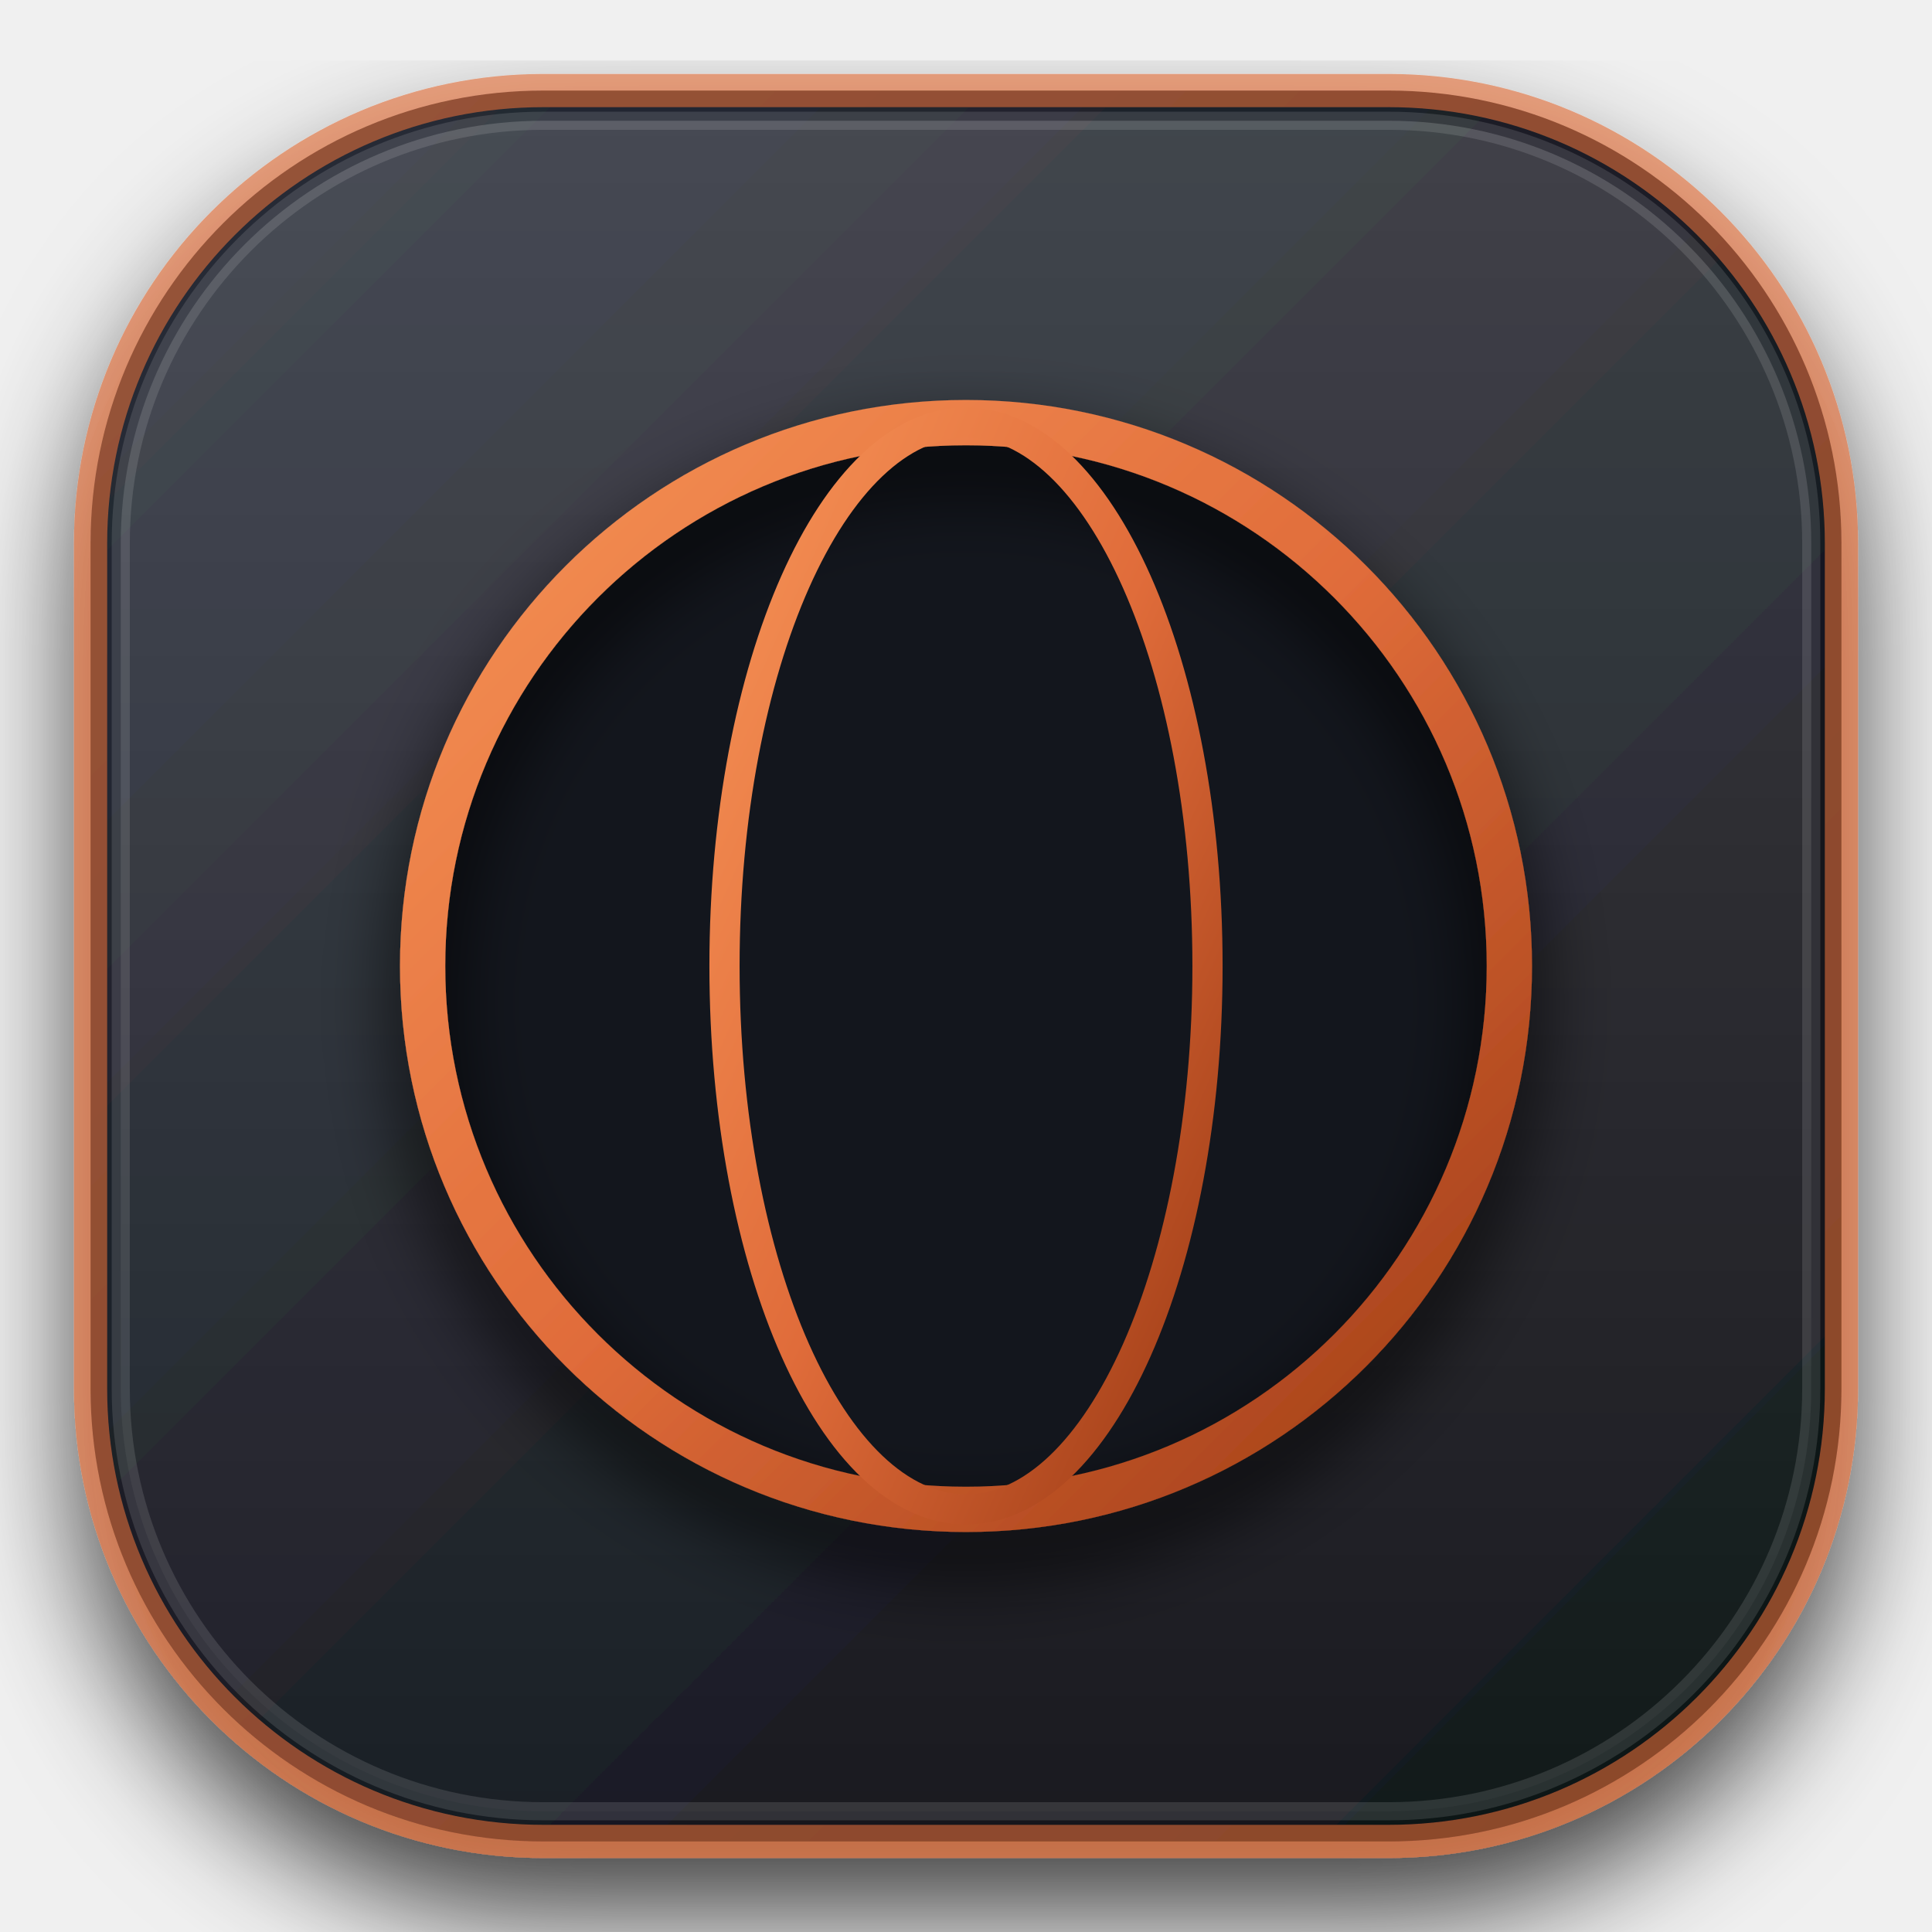
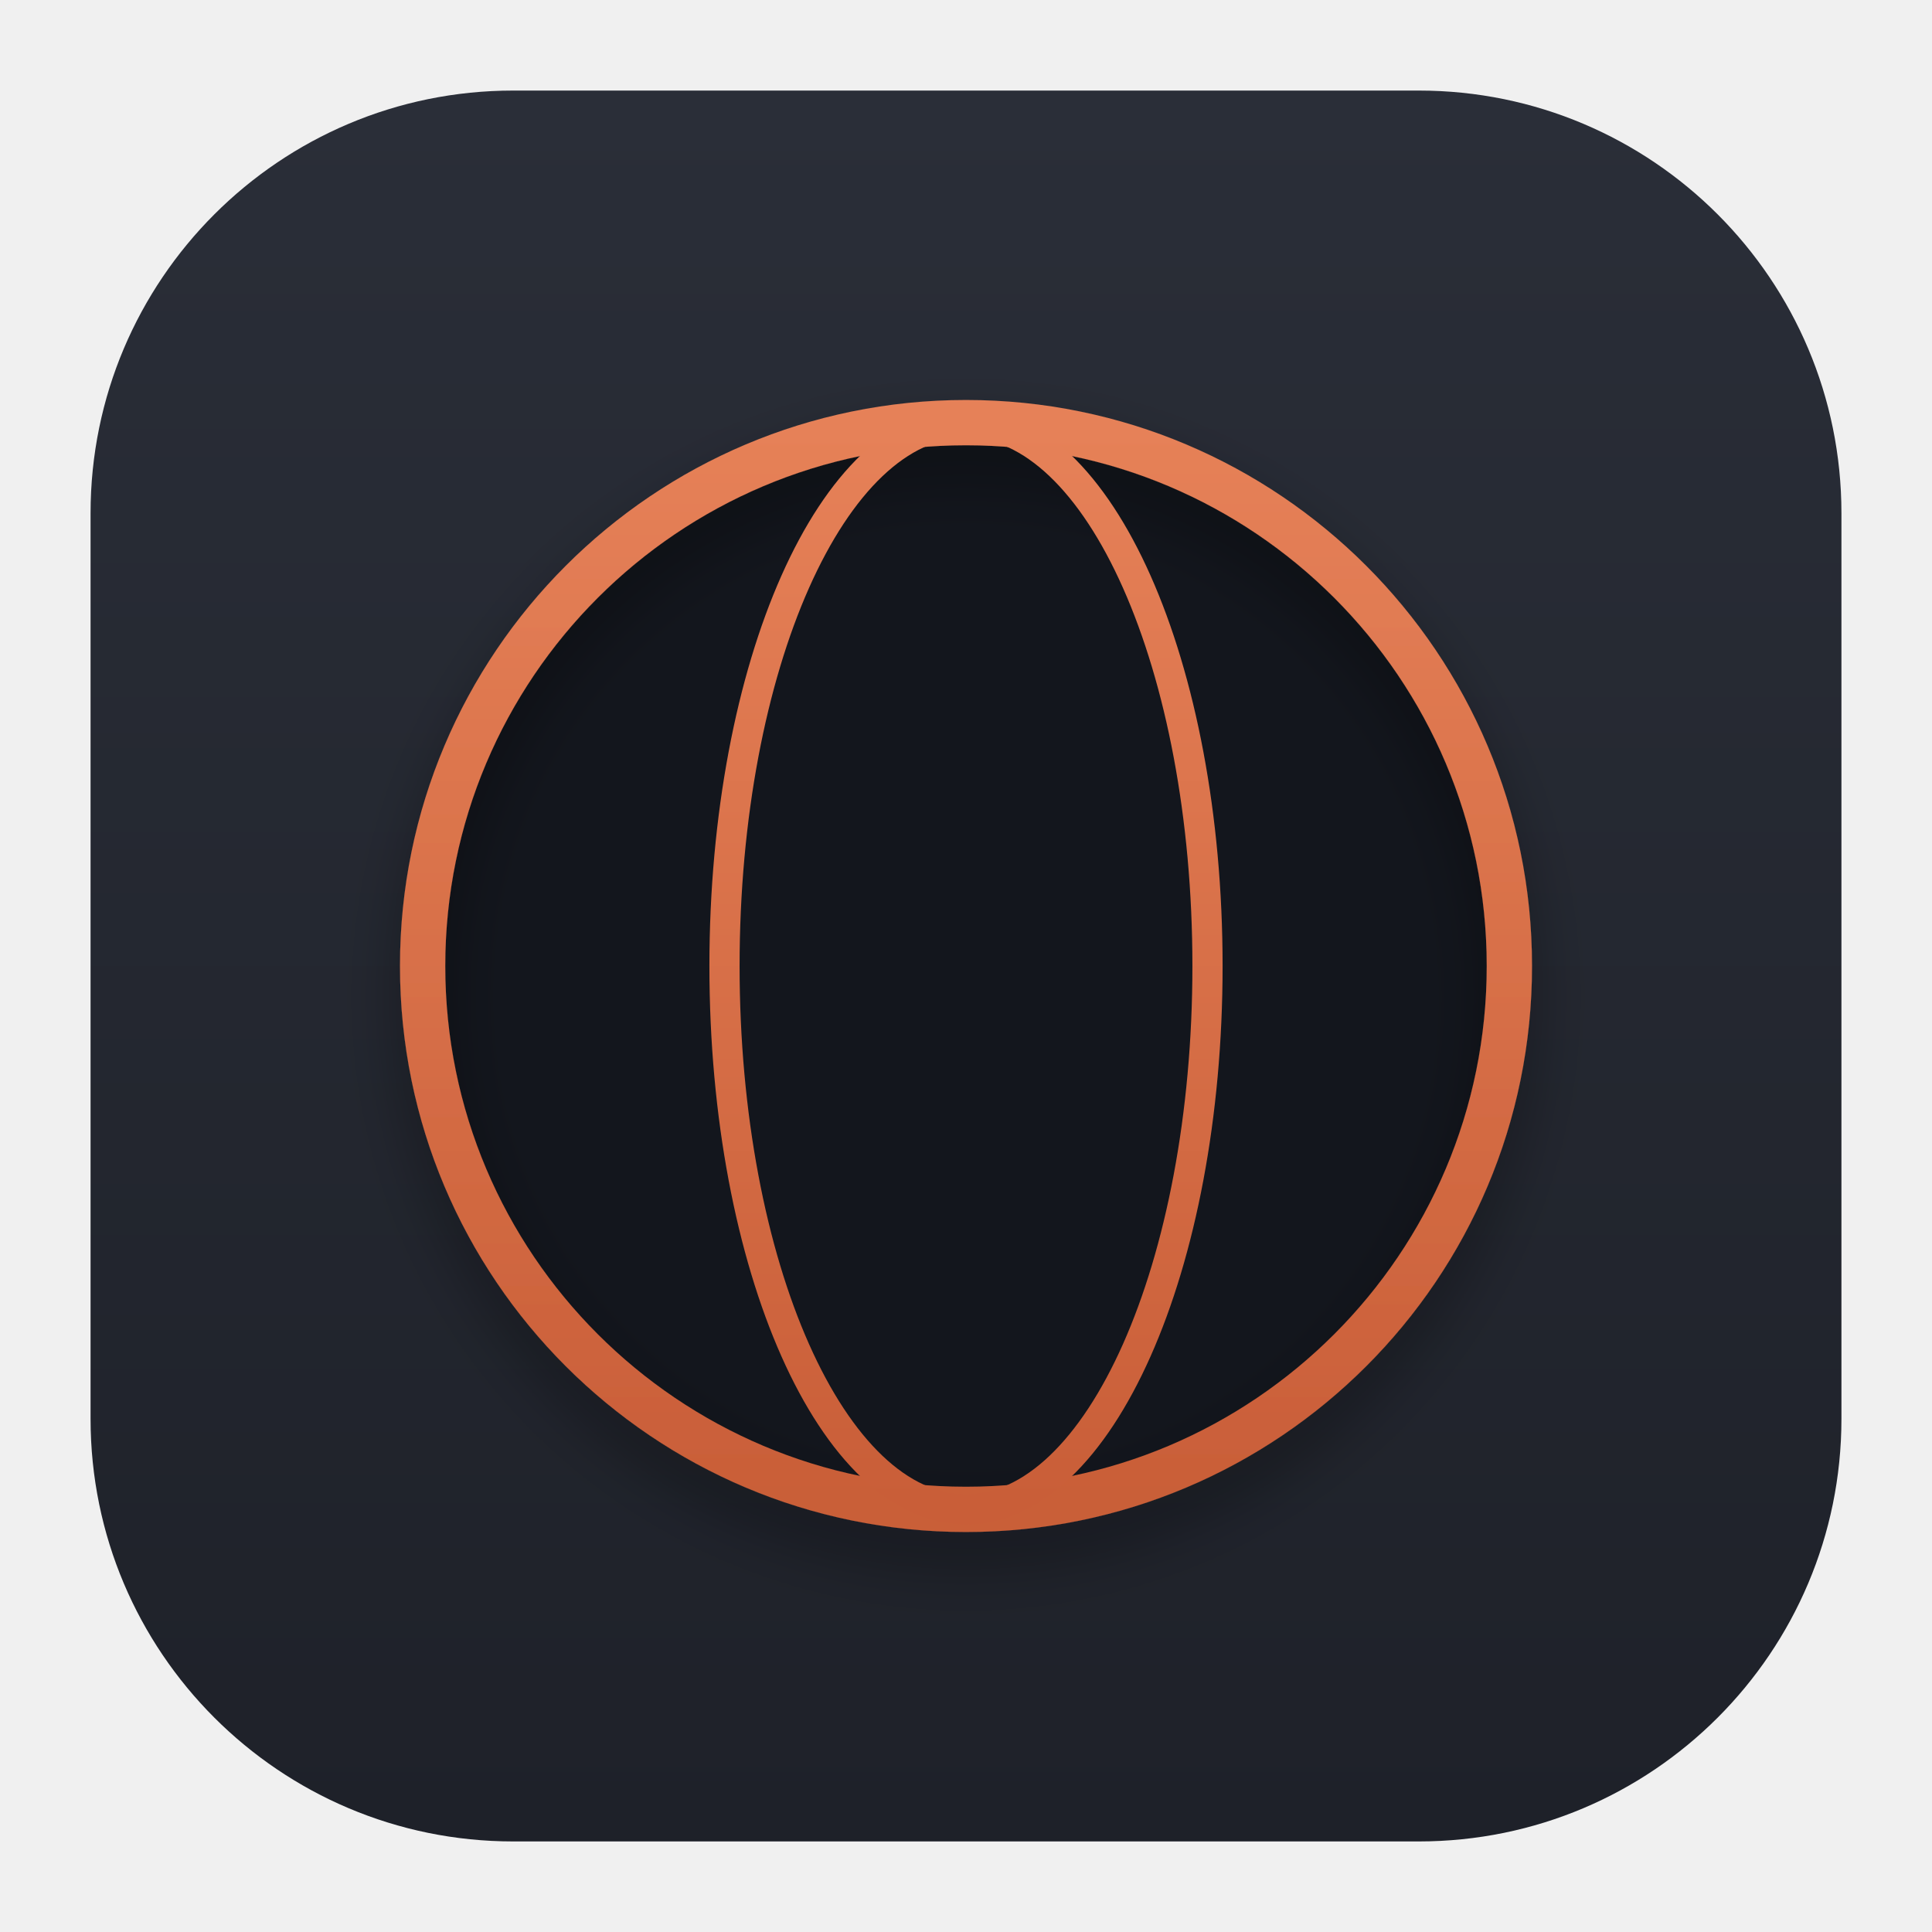
<svg xmlns="http://www.w3.org/2000/svg" viewBox="0 0 128 128">
  <defs>
-     <linearGradient id="steel_base" x1="0%" y1="0%" x2="100%" y2="100%">
-       <stop offset="0%" stop-color="#282D38" />
-       <stop offset="45%" stop-color="#1B1E26" />
-       <stop offset="100%" stop-color="#0E1015" />
+     <linearGradient id="steel_base" x1="0%" y1="0%" x2="0%" y2="100%">
+       <stop offset="0%" stop-color="#2A2E38" />
+       <stop offset="100%" stop-color="#1E2129" />
    </linearGradient>
-     <linearGradient id="copper" x1="0%" y1="0%" x2="100%" y2="100%">
-       <stop offset="0%" stop-color="#F69256" />
-       <stop offset="50%" stop-color="#E06C3A" />
-       <stop offset="100%" stop-color="#9C3A14" />
+     <linearGradient id="copper" x1="0%" y1="0%" x2="0%" y2="100%">
+       <stop offset="0%" stop-color="#E68158" />
+       <stop offset="100%" stop-color="#C95E38" />
    </linearGradient>
    <linearGradient id="copper_bright" x1="0%" y1="0%" x2="0%" y2="100%">
      <stop offset="0%" stop-color="#FFA875" />
      <stop offset="100%" stop-color="#E06C3A" />
    </linearGradient>
    <linearGradient id="inner_glow" x1="0%" y1="0%" x2="0%" y2="100%">
      <stop offset="0%" stop-color="#FFFFFF" stop-opacity="0.16" />
      <stop offset="100%" stop-color="#FFFFFF" stop-opacity="0.02" />
    </linearGradient>
    <filter id="shadow_deep" x="-15%" y="-15%" width="130%" height="130%">
      <feDropShadow dx="0" dy="4" stdDeviation="4" flood-color="#000000" flood-opacity="0.75" />
    </filter>
    <filter id="glyph_shadow" x="-15%" y="-15%" width="130%" height="130%">
-       <feDropShadow dx="0" dy="2.5" stdDeviation="2.5" flood-color="#000000" flood-opacity="0.9" />
+       <feDropShadow dx="0" dy="2" stdDeviation="2" flood-color="#000000" flood-opacity="0.35" />
    </filter>
  </defs>
-   <rect x="6" y="6" width="116" height="116" rx="30" ry="30" fill="url(#steel_base)" stroke="#E06C3A" stroke-width="2.2" stroke-opacity="0.60" filter="url(#shadow_deep)" />
-   <rect x="8" y="8" width="112" height="112" rx="28" ry="28" fill="url(#inner_glow)" stroke="#FFFFFF" stroke-opacity="0.12" stroke-width="1.2" />
+   <rect x="6" y="6" width="116" height="116" rx="28" ry="28" fill="url(#steel_base)" />
  <circle cx="64" cy="64" r="36" fill="#13161D" stroke="#FFFFFF" stroke-opacity="0.10" stroke-width="1.5" />
  <circle cx="64" cy="64" r="36" fill="none" stroke="url(#copper)" stroke-width="3" filter="url(#glyph_shadow)" />
  <ellipse cx="64" cy="64" rx="16" ry="36" fill="none" stroke="url(#copper)" stroke-width="2" />
  <line x1="28" y1="64" x2="100" y2="64" stroke="url(#copper)" stroke-width="2" />
  <line x1="33" y1="46" x2="95" y2="46" stroke="url(#copper)" stroke-width="1.5" stroke-opacity="0.7" />
  <line x1="33" y1="82" x2="95" y2="82" stroke="url(#copper)" stroke-width="1.5" stroke-opacity="0.7" />
</svg>
